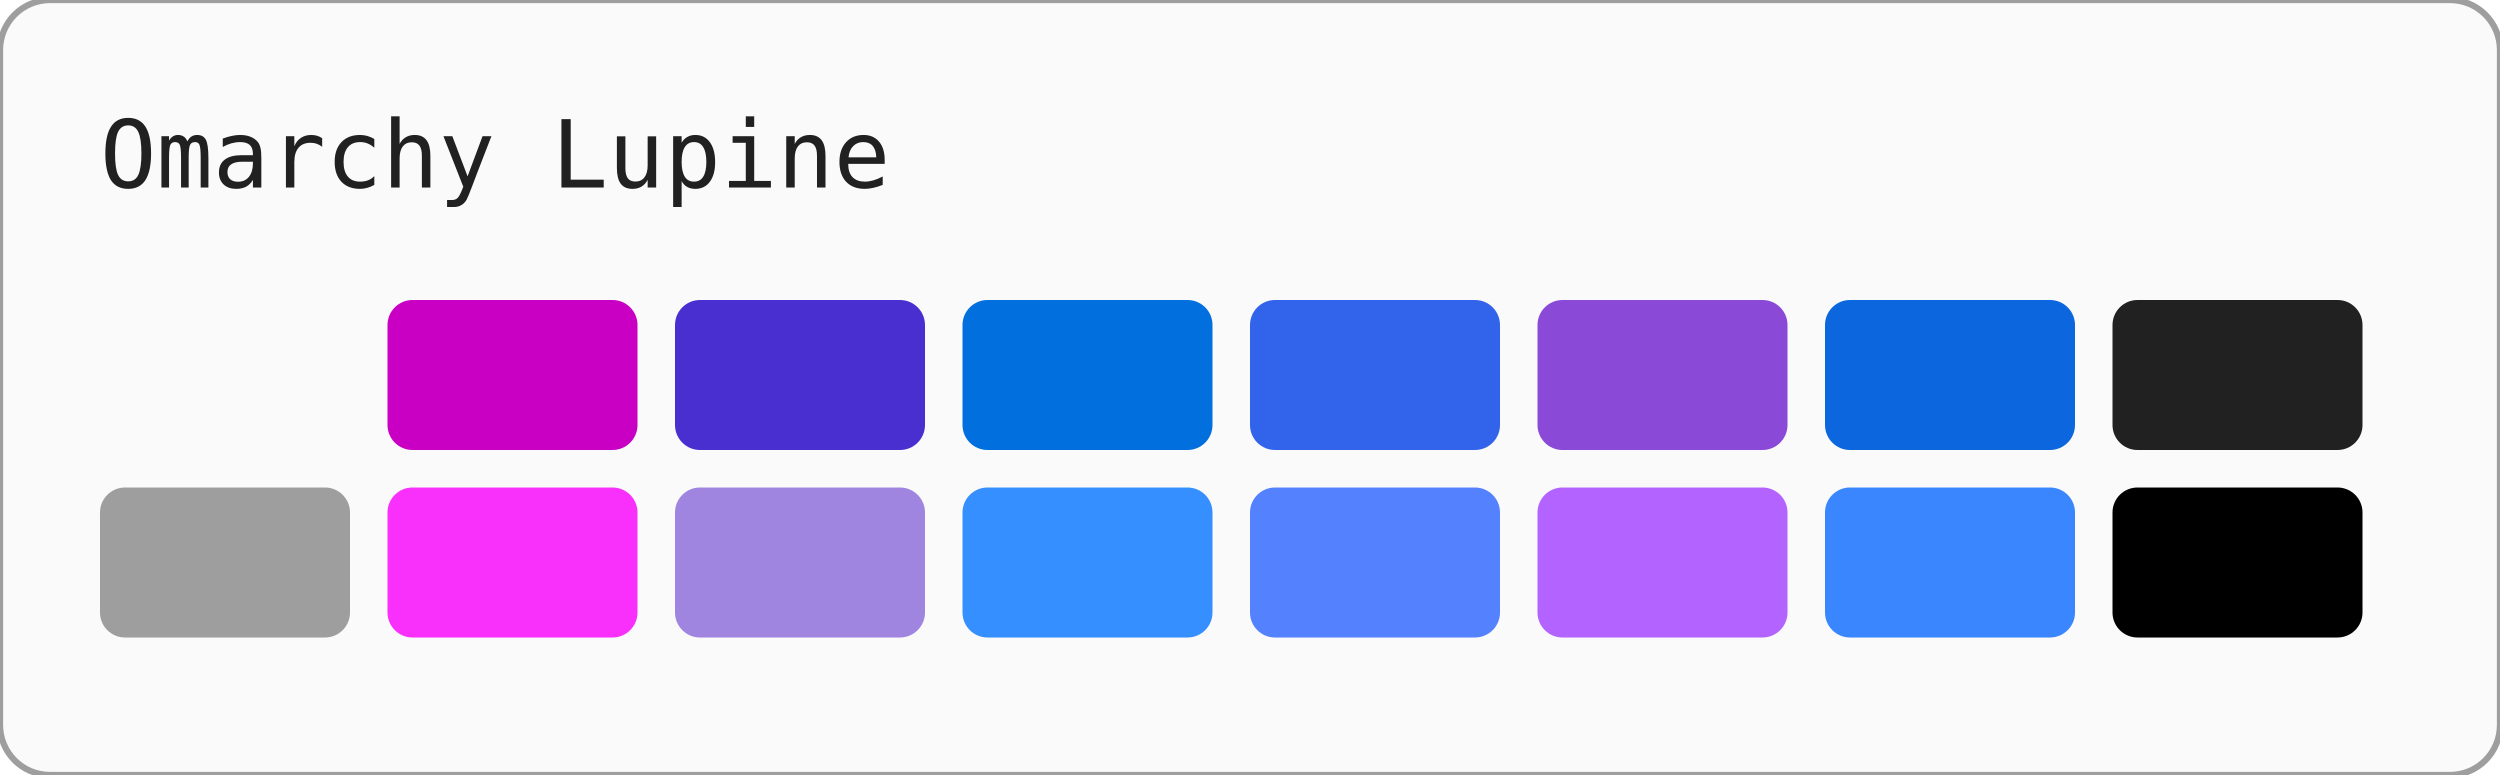
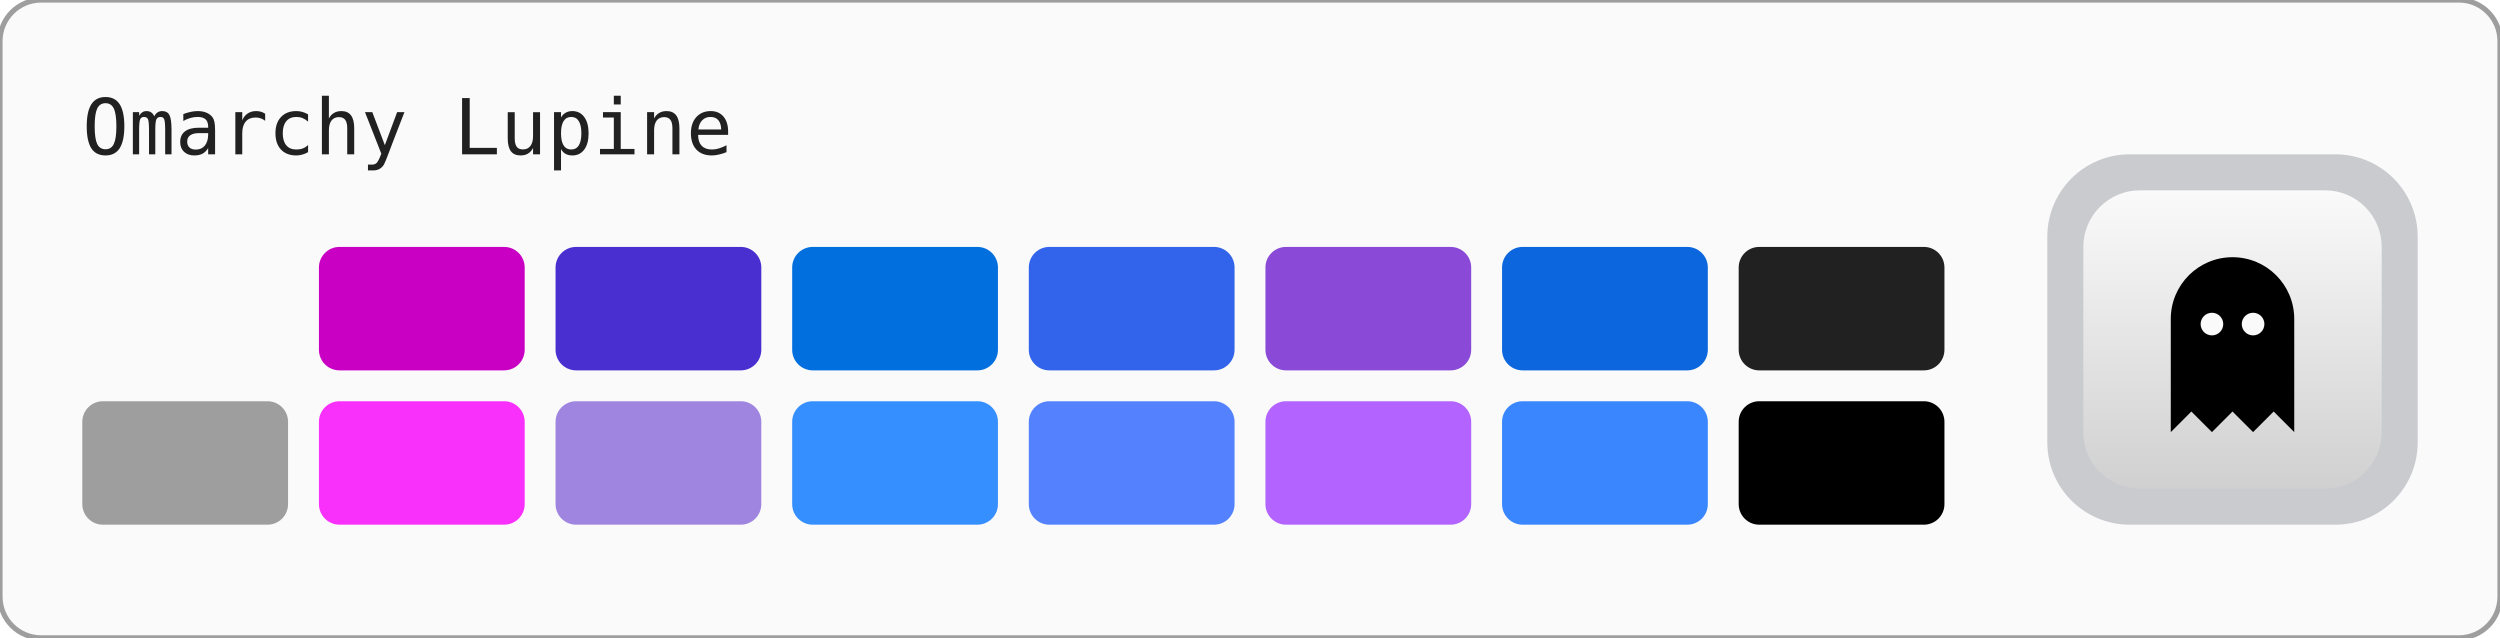
- <svg xmlns="http://www.w3.org/2000/svg" width="400" height="124" viewBox="0 0 400 124">
-   <rect width="400" height="124" rx="8" fill="#fafafa" stroke="#9e9e9e" />
+ <svg xmlns="http://www.w3.org/2000/svg" width="486" height="124" viewBox="0 0 486 124">
+   <rect width="486" height="124" rx="8" fill="#fafafa" stroke="#9e9e9e" />
  <text x="16" y="30" fill="#212121" font-family="ui-monospace,Menlo,monospace" font-size="15">Omarchy Lupine</text>
  <rect x="16" y="48" width="40" height="24" rx="4" fill="#fafafa" />
  <rect x="62" y="48" width="40" height="24" rx="4" fill="#c900c4" />
  <rect x="108" y="48" width="40" height="24" rx="4" fill="#4a2fd0" />
  <rect x="154" y="48" width="40" height="24" rx="4" fill="#026fde" />
  <rect x="200" y="48" width="40" height="24" rx="4" fill="#3264eb" />
  <rect x="246" y="48" width="40" height="24" rx="4" fill="#8a4ad7" />
  <rect x="292" y="48" width="40" height="24" rx="4" fill="#0c67de" />
  <rect x="338" y="48" width="40" height="24" rx="4" fill="#212121" />
  <rect x="16" y="78" width="40" height="24" rx="4" fill="#9e9e9e" />
  <rect x="62" y="78" width="40" height="24" rx="4" fill="#f930fb" />
  <rect x="108" y="78" width="40" height="24" rx="4" fill="#9f85e0" />
  <rect x="154" y="78" width="40" height="24" rx="4" fill="#358fff" />
  <rect x="200" y="78" width="40" height="24" rx="4" fill="#5482ff" />
  <rect x="246" y="78" width="40" height="24" rx="4" fill="#b363ff" />
  <rect x="292" y="78" width="40" height="24" rx="4" fill="#3986ff" />
  <rect x="338" y="78" width="40" height="24" rx="4" fill="#000000" />
+   <defs>
+     <linearGradient id="screen" x1="0" y1="0" x2="0" y2="1">
+       <stop offset="0" stop-color="#fafafa" />
+       <stop offset="1" stop-color="#d0d0d0" />
+     </linearGradient>
+   </defs>
+   <rect x="398" y="30" width="72" height="72" rx="16" fill="#c9cbcf" />
+   <rect x="405" y="37" width="58" height="58" rx="11" fill="url(#screen)" />
+   <path d="M422 84 V62 a12 12 0 0 1 24 0 V84 l-4-4 -4 4 -4-4 -4 4 -4-4 z" fill="#000000" />
+   <circle cx="430" cy="63" r="2.2" fill="#fafafa" />
+   <circle cx="438" cy="63" r="2.2" fill="#fafafa" />
</svg>
